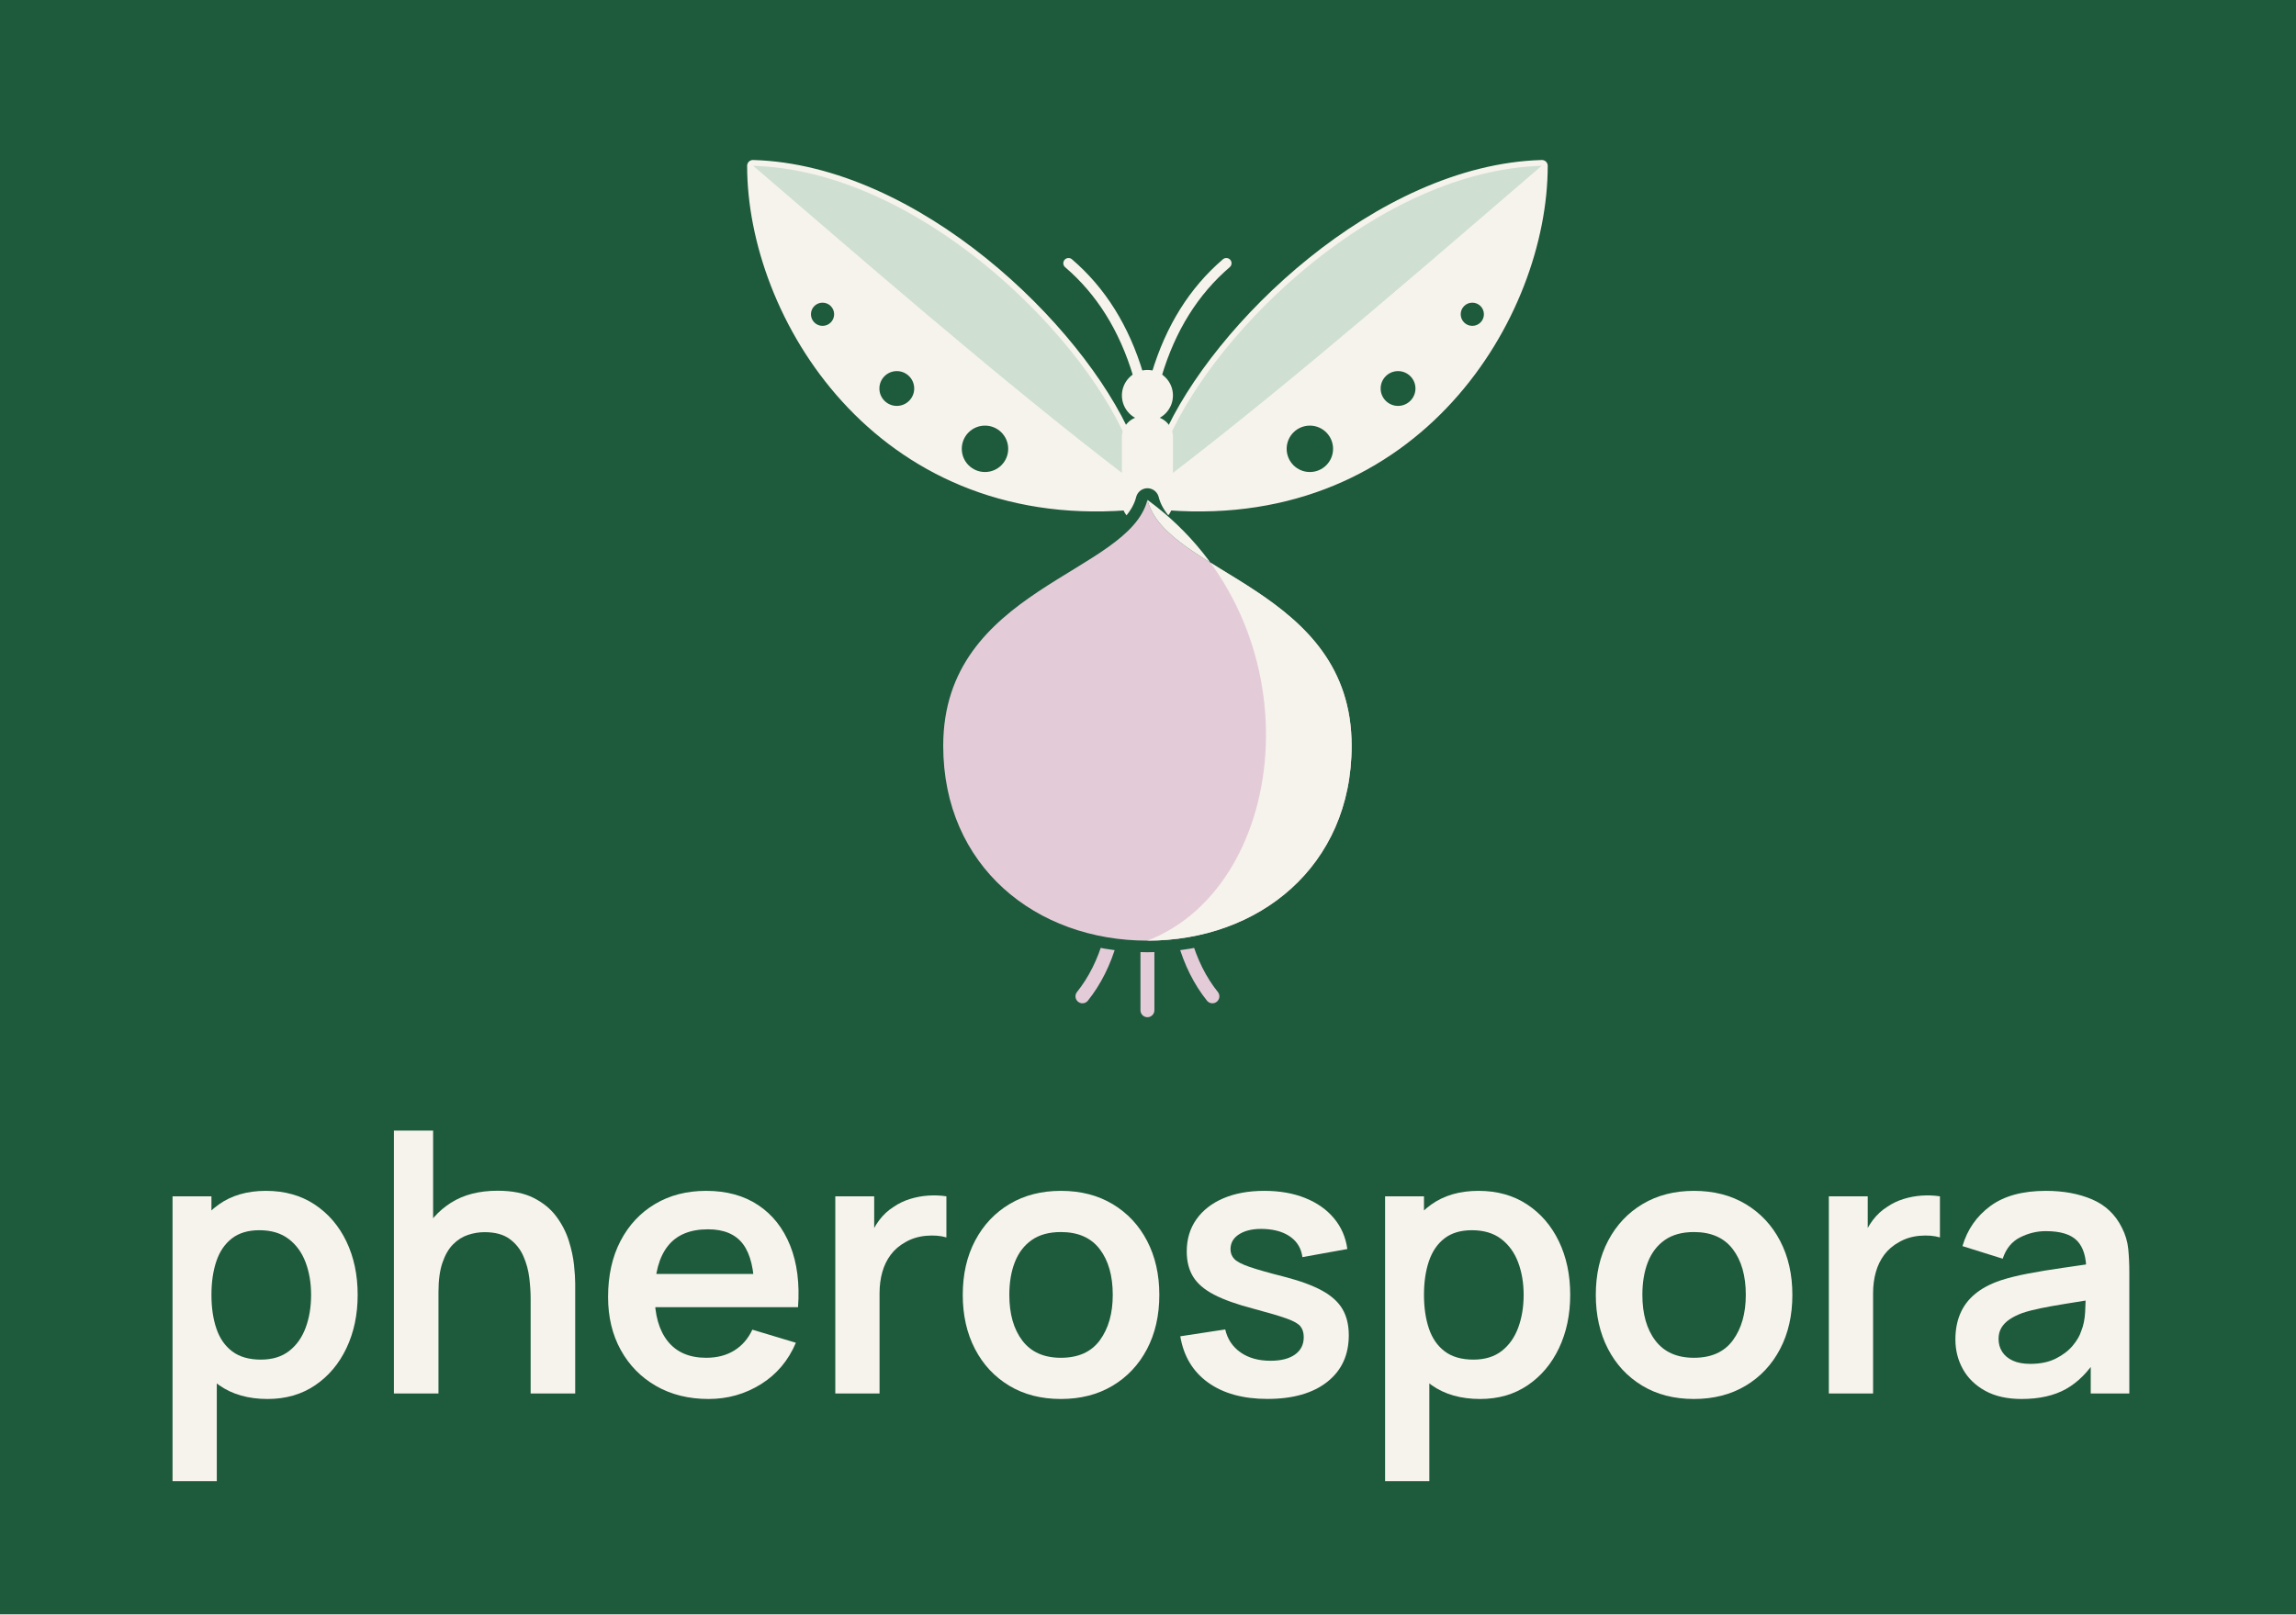
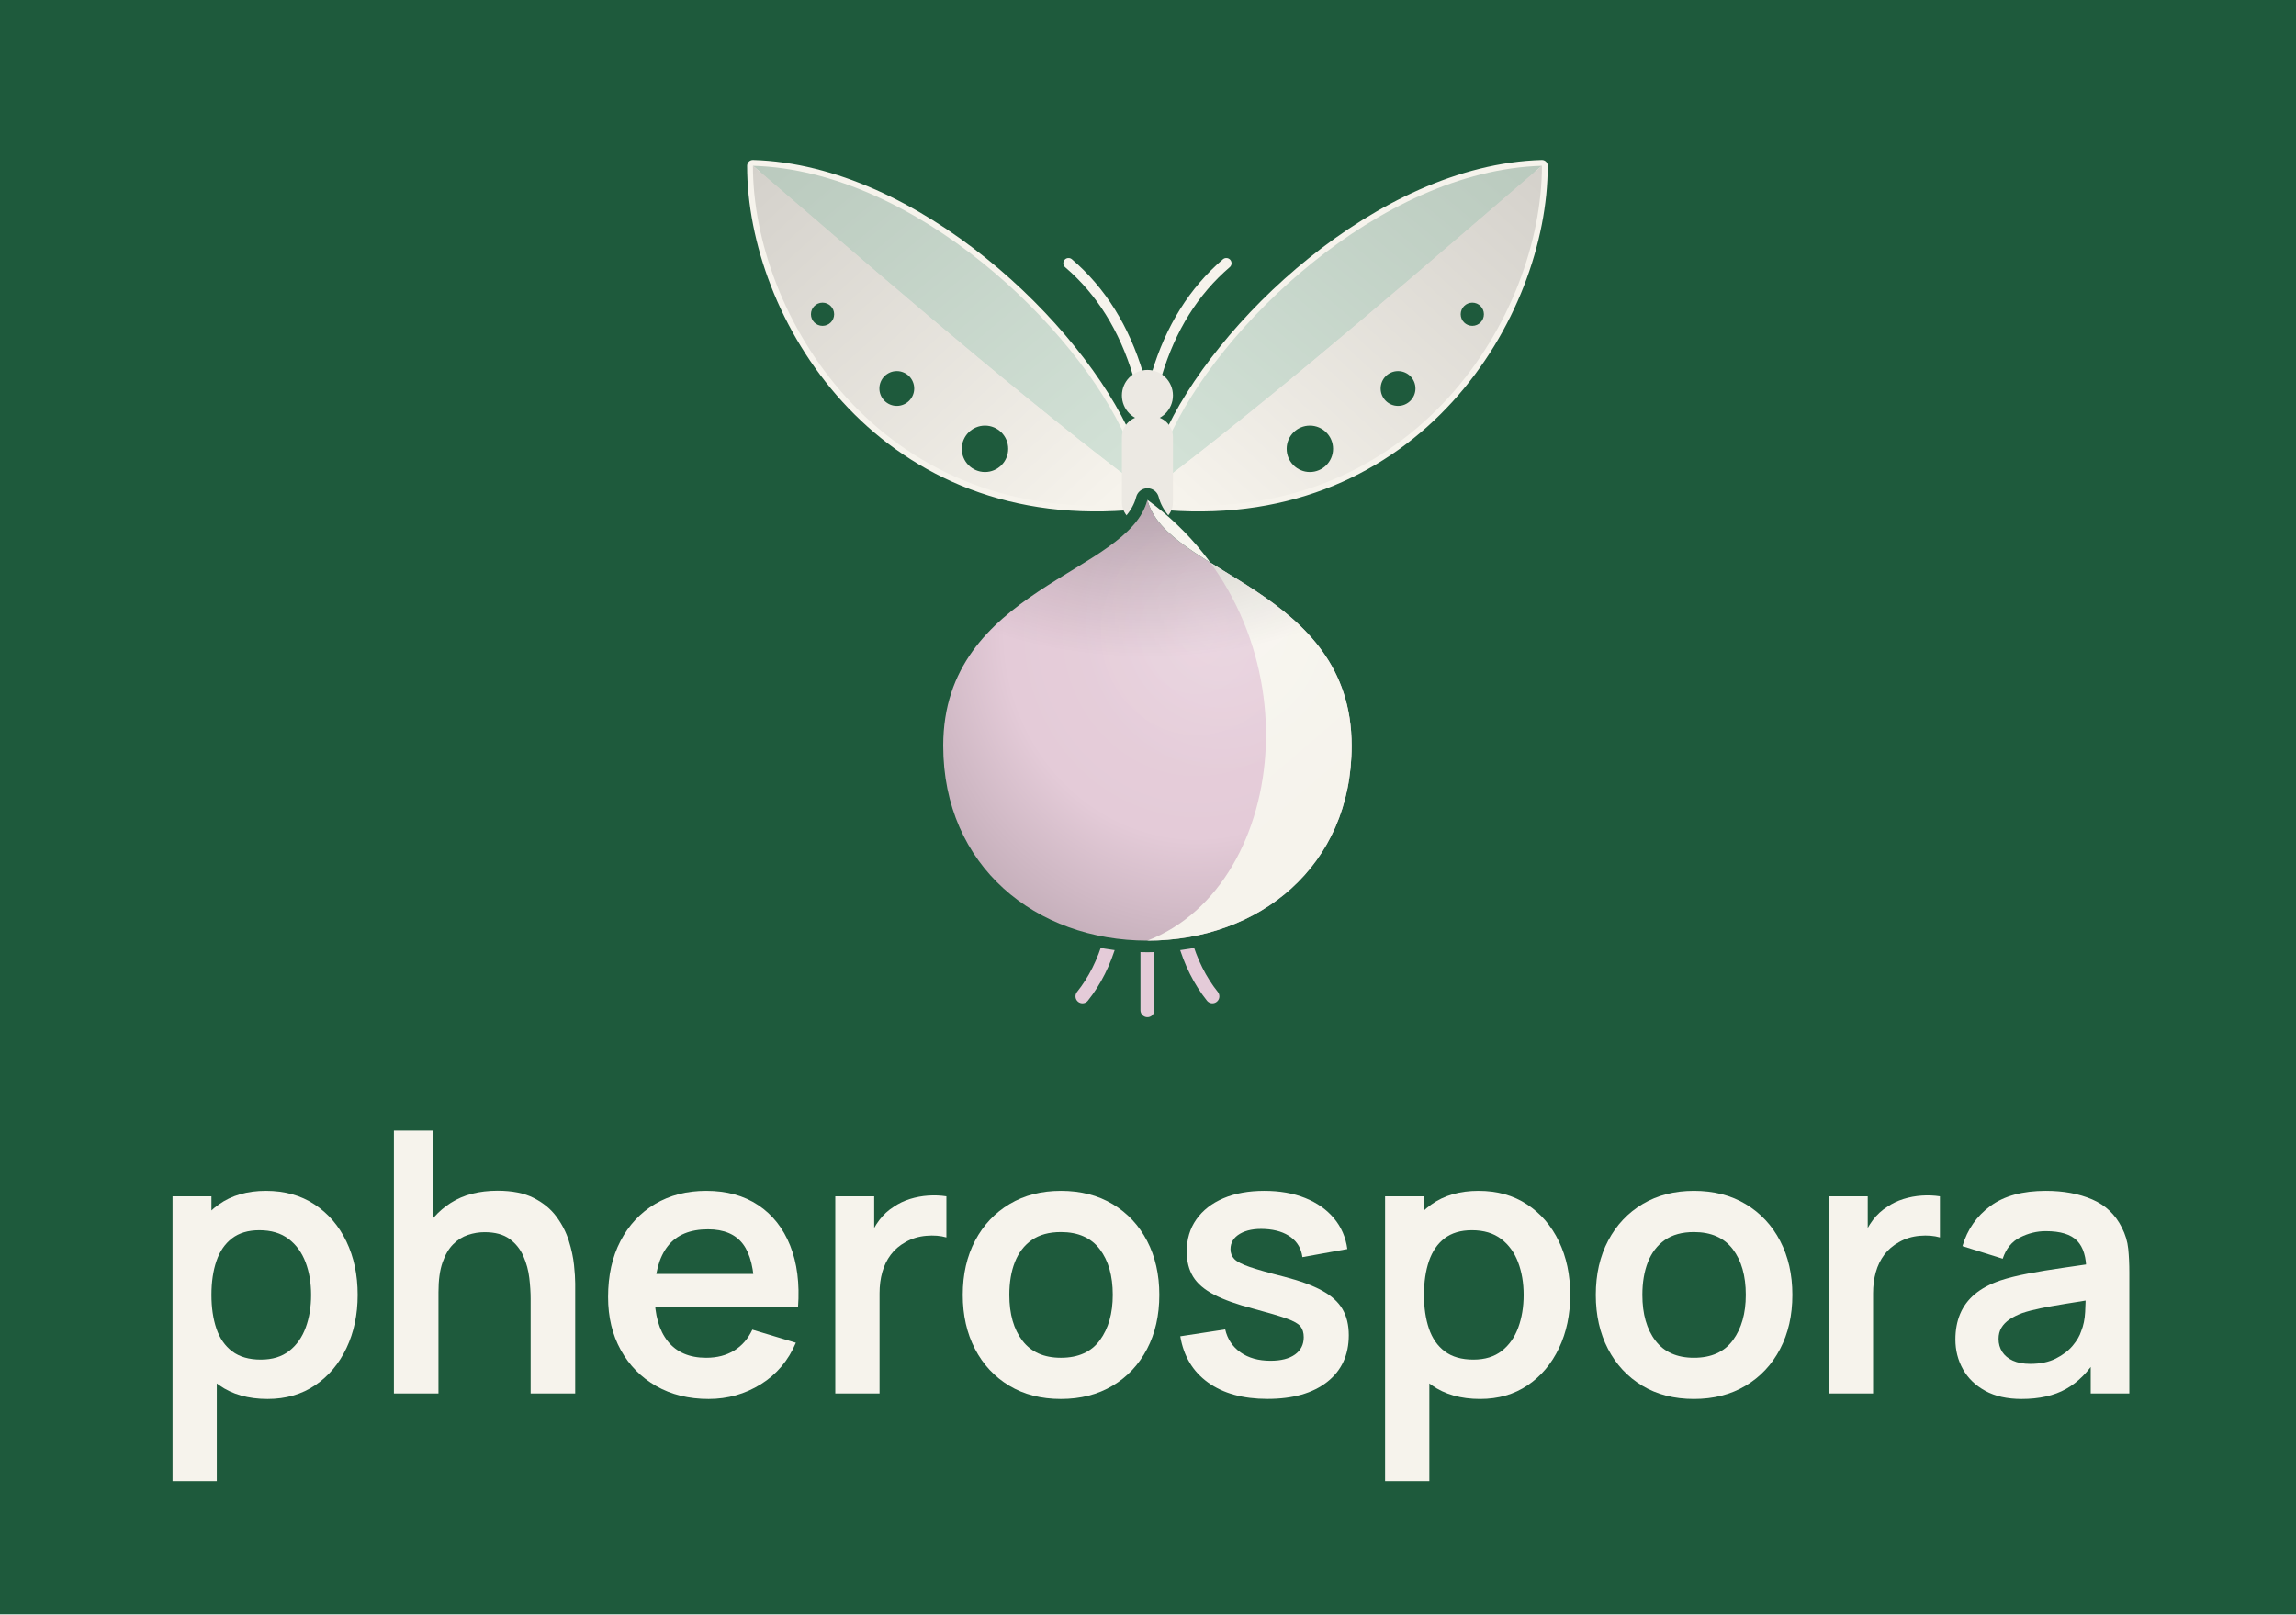
<svg xmlns="http://www.w3.org/2000/svg" viewBox="0 0 873 614" width="873" height="614">
  <rect width="873" height="614" fill="#1E5A3C" />
  <g transform="translate(210.40 -21.65) scale(0.88235)">
-     <path d="M 247 214 C 226 166, 156 98, 86 96 C 86 160, 140 250, 247 242 Z" fill="#F6F3EC" stroke="#F6F3EC" stroke-width="5" stroke-linejoin="round" />
-     <path d="M 247 214 C 226 166, 156 98, 86 96 C 128 132, 192 188, 247 230 Z" fill="#CFE0D3" />
-     <path d="M 86 96 C 86 160, 140 250, 247 242 L 247 230 C 192 188, 128 132, 86 96 Z" fill="#F6F3EC" />
+     <defs>
+       <linearGradient id="gWd" x1="1" y1="1" x2="0" y2="0">
+         <stop offset="0" stop-color="#F7F4ED" />
+         <stop offset="1" stop-color="#D4D1CB" />
+       </linearGradient>
+       <linearGradient id="gWl" x1="1" y1="1" x2="0" y2="0">
+         <stop offset="0" stop-color="#D3E2D7" />
+         <stop offset="1" stop-color="#BACABE" />
+       </linearGradient>
+       <radialGradient id="gB" cx="0.62" cy="0.30" r="0.85">
+         <stop offset="0" stop-color="#E7D0DC" />
+         <stop offset="0.55" stop-color="#E4CBD8" />
+         <stop offset="1" stop-color="#BBA6B1" />
+       </radialGradient>
+       <linearGradient id="gBl" x1="0" y1="0" x2="0.4" y2="1">
+         <stop offset="0" stop-color="#F7F5EF" />
+         <stop offset="1" stop-color="#F6F3EC" />
+       </linearGradient>
+       <radialGradient id="gS" cx="0.5" cy="0" r="0.6">
+         <stop offset="0" stop-color="#000" stop-opacity="0.22" />
+         <stop offset="1" stop-color="#000" stop-opacity="0" />
+       </radialGradient>
+       <radialGradient id="gH" cx="0.68" cy="0.28" r="0.35">
+         <stop offset="0" stop-color="#FFF" stop-opacity="0.16" />
+         <stop offset="1" stop-color="#FFF" stop-opacity="0" />
+       </radialGradient>
+       <clipPath id="cB">
+         <path d="M 256 240 C 264 272, 344 278, 344 346 C 344 398, 304 430, 256 430 C 208 430, 168 398, 168 346 C 168 278, 248 272, 256 240 Z" />
+       </clipPath>
+     </defs>
+     <path d="M 247 214 C 226 166, 156 98, 86 96 C 86 160, 140 250, 247 242 Z" fill="url(#gWd)" stroke="#F6F3EC" stroke-width="5" stroke-linejoin="round" />
+     <path d="M 247 214 C 226 166, 156 98, 86 96 C 128 132, 192 188, 247 230 Z" fill="url(#gWl)" />
+     <path d="M 86 96 C 86 160, 140 250, 247 242 L 247 230 C 192 188, 128 132, 86 96 Z" fill="url(#gWd)" />
    <circle cx="186" cy="218" r="10" fill="#1E5A3C" />
    <circle cx="148" cy="192" r="7.5" fill="#1E5A3C" />
    <circle cx="116" cy="160" r="5" fill="#1E5A3C" />
    <path d="M 252 186 C 246 166, 236 150, 222 138" stroke="#F6F3EC" stroke-width="4.5" stroke-linecap="round" fill="none" />
    <g transform="translate(512 0) scale(-1 1)">
-       <path d="M 247 214 C 226 166, 156 98, 86 96 C 86 160, 140 250, 247 242 Z" fill="#F6F3EC" stroke="#F6F3EC" stroke-width="5" stroke-linejoin="round" />
-       <path d="M 247 214 C 226 166, 156 98, 86 96 C 128 132, 192 188, 247 230 Z" fill="#CFE0D3" />
-       <path d="M 86 96 C 86 160, 140 250, 247 242 L 247 230 C 192 188, 128 132, 86 96 Z" fill="#F6F3EC" />
+       <path d="M 247 214 C 226 166, 156 98, 86 96 C 86 160, 140 250, 247 242 Z" fill="url(#gWd)" stroke="#F6F3EC" stroke-width="5" stroke-linejoin="round" />
+       <path d="M 247 214 C 226 166, 156 98, 86 96 C 128 132, 192 188, 247 230 Z" fill="url(#gWl)" />
+       <path d="M 86 96 C 86 160, 140 250, 247 242 L 247 230 C 192 188, 128 132, 86 96 Z" fill="url(#gWd)" />
      <circle cx="186" cy="218" r="10" fill="#1E5A3C" />
      <circle cx="148" cy="192" r="7.5" fill="#1E5A3C" />
      <circle cx="116" cy="160" r="5" fill="#1E5A3C" />
      <path d="M 252 186 C 246 166, 236 150, 222 138" stroke="#F6F3EC" stroke-width="4.5" stroke-linecap="round" fill="none" />
    </g>
-     <rect fill="#F6F3EC" x="245" y="204" width="22" height="46" rx="9" />
+     <rect fill="#ECE9E3" x="245" y="204" width="22" height="46" rx="9" />
    <path d="M 240 430 Q 236 444, 228 454 M 256 431 L 256 460 M 272 430 Q 276 444, 284 454" stroke="#E4CBD8" stroke-width="6" stroke-linecap="round" fill="none" />
-     <path d="M 256 240 C 264 272, 344 278, 344 346 C 344 398, 304 430, 256 430 C 208 430, 168 398, 168 346 C 168 278, 248 272, 256 240 Z" fill="#E4CBD8" stroke="#1E5A3C" stroke-width="10" stroke-linejoin="round" paint-order="stroke" />
-     <path d="M 256 240 C 264 272, 344 278, 344 346 C 344 398, 304 430, 256 430 C 318 406, 330 294, 256 240 Z" fill="#F6F3EC" />
-     <circle cx="256" cy="195" r="11" fill="#F6F3EC" />
+     <path d="M 256 240 C 264 272, 344 278, 344 346 C 344 398, 304 430, 256 430 C 208 430, 168 398, 168 346 C 168 278, 248 272, 256 240 Z" fill="none" stroke="#1E5A3C" stroke-width="10" stroke-linejoin="round" />
+     <path d="M 256 240 C 264 272, 344 278, 344 346 C 344 398, 304 430, 256 430 C 208 430, 168 398, 168 346 C 168 278, 248 272, 256 240 Z" fill="url(#gB)" />
+     <path d="M 256 240 C 264 272, 344 278, 344 346 C 344 398, 304 430, 256 430 C 318 406, 330 294, 256 240 Z" fill="url(#gBl)" />
+     <g clip-path="url(#cB)">
+       <rect x="150" y="236" width="212" height="120" fill="url(#gS)" />
+       <path d="M 256 240 C 264 272, 344 278, 344 346 C 344 398, 304 430, 256 430 C 208 430, 168 398, 168 346 C 168 278, 248 272, 256 240 Z" fill="url(#gH)" />
+     </g>
+     <circle cx="256" cy="195" r="11" fill="#ECE9E3" />
  </g>
  <g transform="translate(56.00 530.00)">
    <path transform="translate(0.00 0) scale(0.06944 -0.06944)" d="M658.665 -30Q500.666 -30 393.999 45.167Q287.333 120.333 233.166 249.417Q178.999 378.5 178.999 540.333Q178.999 702.667 232.833 831.583Q286.666 960.5 391.416 1035.25Q496.166 1110 649.666 1110Q802.999 1110 915.749 1035.75Q1028.498 961.5 1090.248 832.917Q1151.998 704.333 1151.998 540.333Q1151.998 378.333 1090.915 249.25Q1029.832 120.167 919.082 45.083Q808.332 -30 658.665 -30ZM138.333 -480V1080H351.33V321.664H380.663V-480ZM622 185.663Q716.167 185.663 776.918 232.997Q837.668 280.331 867.335 360.832Q897.002 441.332 897.002 540.333Q897.002 638.334 866.752 718.668Q836.502 799.002 773.751 846.669Q711 894.337 613.666 894.337Q521.832 894.337 463.832 849.836Q405.831 805.336 378.58 725.418Q351.33 645.501 351.33 540.333Q351.33 435.499 378.497 355.415Q405.664 275.331 465.331 230.497Q524.999 185.663 622 185.663Z" fill="#F6F3EC" />
    <path transform="translate(84.17 0) scale(0.06944 -0.06944)" d="M887.001 0V520.335Q887.001 570.503 879.751 632.503Q872.501 694.504 847.333 752.087Q822.166 809.671 771.666 846.67Q721.165 883.67 634.666 883.67Q588.998 883.67 544.08 868.753Q499.163 853.836 462.83 817.585Q426.496 781.335 404.413 717.501Q382.329 653.667 382.329 555.001L239.331 616.333Q239.331 753.834 292.831 866.084Q346.331 978.334 450.165 1044.5Q553.998 1110.667 706.33 1110.667Q825.83 1110.667 903.913 1071Q981.996 1031.334 1027.996 969.084Q1073.996 906.835 1095.996 836.752Q1117.997 766.669 1124.497 704.085Q1130.997 641.501 1130.997 603V0ZM138.333 0V1440H352.997V681.664H382.329V0Z" fill="#F6F3EC" />
    <path transform="translate(169.65 0) scale(0.06944 -0.06944)" d="M630.665 -30Q466.832 -30 342.999 41.083Q219.166 112.167 149.583 238.083Q80 364 80 528.334Q80 705.334 148.25 835.834Q216.5 966.333 337.416 1038.167Q458.332 1110 617.332 1110Q784.832 1110 902.332 1031.667Q1019.832 953.334 1077.082 810.334Q1134.332 667.334 1120.165 472.668H881.002V560.666Q880.002 737.001 819.001 818.169Q758 899.336 627.332 899.336Q479.498 899.336 407.247 807.669Q334.996 716.001 334.996 540Q334.996 375.665 407.247 285.664Q479.498 195.663 617.332 195.663Q706.333 195.663 770.668 235.33Q835.002 274.998 870.002 349.665L1108.332 278Q1046.498 131.666 916.748 50.833Q786.999 -30 630.665 -30ZM258.997 472.668V654.999H1002.334V472.668Z" fill="#F6F3EC" />
    <path transform="translate(251.88 0) scale(0.06944 -0.06944)" d="M140 0V1080H352.997V817L326.997 851Q347.33 905 380.83 949.666Q414.33 994.333 460.996 1023.333Q500.829 1050.5 549.246 1065.5Q597.663 1080.5 648.663 1084Q699.664 1087.5 748.33 1080V855.004Q699.663 869.17 637.579 863.837Q575.496 858.503 524.662 829.336Q475.162 802.169 443.745 760.251Q412.329 718.334 397.329 664.833Q382.329 611.333 382.329 548.666V0Z" fill="#F6F3EC" />
    <path transform="translate(304.51 0) scale(0.06944 -0.06944)" d="M617.332 -30Q454.832 -30 333.999 43.0Q213.166 116 146.583 244.583Q80 373.167 80 540.333Q80 709.5 148 837.917Q216 966.333 336.916 1038.167Q457.832 1110 617.332 1110Q779.999 1110 901.249 1037.083Q1022.498 964.167 1089.415 835.75Q1156.331 707.333 1156.331 540.333Q1156.331 371.833 1088.915 243.333Q1021.498 114.833 900.165 42.417Q778.832 -30 617.332 -30ZM617.332 195.663Q760.5 195.663 830.918 291.997Q901.335 388.332 901.335 540.333Q901.335 697.168 830.001 790.753Q758.667 884.337 617.332 884.337Q520.331 884.337 457.914 840.67Q395.497 797.003 365.246 719.668Q334.996 642.334 334.996 540.333Q334.996 382.832 406.663 289.248Q478.331 195.663 617.332 195.663Z" fill="#F6F3EC" />
    <path transform="translate(387.22 0) scale(0.06944 -0.06944)" d="M557.333 -29.667Q356.833 -29.667 232.083 60.166Q107.333 149.999 80 313.332L325.996 350.998Q344.663 270.998 409.997 225.164Q475.331 179.33 574.332 179.33Q660.501 179.33 708.251 213.581Q756.002 247.832 756.002 308.333Q756.002 344.833 738.336 367.334Q720.669 389.834 661.835 410.834Q603.001 431.835 481.001 464.335Q345.333 499.668 265.25 541.252Q185.167 582.835 150.25 639.835Q115.333 696.835 115.333 778.001Q115.333 879.001 168 953.75Q220.667 1028.5 316.083 1069.25Q411.5 1110 540.333 1110Q665.999 1110 763.582 1070.917Q861.166 1031.833 921.332 960.083Q981.499 888.333 994.666 791.333L748.669 747.001Q739.669 815.835 686.085 855.919Q632.5 896.003 544.332 901.003Q459.331 905.503 407.164 875.169Q354.996 844.835 354.996 790.334Q354.996 758.5 376.08 736.583Q397.163 714.666 460.413 692.999Q523.664 671.333 649.997 639.333Q779.498 605.832 856.665 563.416Q933.832 520.999 968.249 462.082Q1002.665 403.166 1002.665 319.333Q1002.665 156.5 884.332 63.416Q765.999 -29.667 557.333 -29.667Z" fill="#F6F3EC" />
    <path transform="translate(461.04 0) scale(0.06944 -0.06944)" d="M658.665 -30Q500.666 -30 393.999 45.167Q287.333 120.333 233.166 249.417Q178.999 378.5 178.999 540.333Q178.999 702.667 232.833 831.583Q286.666 960.5 391.416 1035.25Q496.166 1110 649.666 1110Q802.999 1110 915.749 1035.75Q1028.498 961.5 1090.248 832.917Q1151.998 704.333 1151.998 540.333Q1151.998 378.333 1090.915 249.25Q1029.832 120.167 919.082 45.083Q808.332 -30 658.665 -30ZM138.333 -480V1080H351.33V321.664H380.663V-480ZM622 185.663Q716.167 185.663 776.918 232.997Q837.668 280.331 867.335 360.832Q897.002 441.332 897.002 540.333Q897.002 638.334 866.752 718.668Q836.502 799.002 773.751 846.669Q711 894.337 613.666 894.337Q521.832 894.337 463.832 849.836Q405.831 805.336 378.58 725.418Q351.33 645.501 351.33 540.333Q351.33 435.499 378.497 355.415Q405.664 275.331 465.331 230.497Q524.999 185.663 622 185.663Z" fill="#F6F3EC" />
    <path transform="translate(545.21 0) scale(0.06944 -0.06944)" d="M617.332 -30Q454.832 -30 333.999 43.0Q213.166 116 146.583 244.583Q80 373.167 80 540.333Q80 709.5 148 837.917Q216 966.333 336.916 1038.167Q457.832 1110 617.332 1110Q779.999 1110 901.249 1037.083Q1022.498 964.167 1089.415 835.75Q1156.331 707.333 1156.331 540.333Q1156.331 371.833 1088.915 243.333Q1021.498 114.833 900.165 42.417Q778.832 -30 617.332 -30ZM617.332 195.663Q760.5 195.663 830.918 291.997Q901.335 388.332 901.335 540.333Q901.335 697.168 830.001 790.753Q758.667 884.337 617.332 884.337Q520.331 884.337 457.914 840.67Q395.497 797.003 365.246 719.668Q334.996 642.334 334.996 540.333Q334.996 382.832 406.663 289.248Q478.331 195.663 617.332 195.663Z" fill="#F6F3EC" />
    <path transform="translate(629.65 0) scale(0.06944 -0.06944)" d="M140 0V1080H352.997V817L326.997 851Q347.33 905 380.83 949.666Q414.33 994.333 460.996 1023.333Q500.829 1050.5 549.246 1065.5Q597.663 1080.5 648.663 1084Q699.664 1087.5 748.33 1080V855.004Q699.663 869.17 637.579 863.837Q575.496 858.503 524.662 829.336Q475.162 802.169 443.745 760.251Q412.329 718.334 397.329 664.833Q382.329 611.333 382.329 548.666V0Z" fill="#F6F3EC" />
    <path transform="translate(681.94 0) scale(0.06944 -0.06944)" d="M442.334 -30Q324.667 -30 243.75 14.417Q162.833 58.833 121.417 132.917Q80 207 80 296Q80 374.333 106.084 436.417Q132.167 498.5 186.251 544.083Q240.335 589.666 325.668 618.999Q391.335 640.499 478.419 657.083Q565.503 673.666 668.169 688.249Q770.836 702.832 883.334 719.665L796.669 671.333Q797.502 783.168 746.752 836.252Q696.001 889.337 574.666 889.337Q501.998 889.337 434.081 855.086Q366.164 820.835 338.997 738.334L118.667 807.333Q158.833 944 271.583 1027Q384.333 1110 575.333 1110Q719.5 1110 828.666 1063.166Q937.832 1016.333 991.332 908.999Q1020.332 852.333 1026.332 792.833Q1032.332 733.333 1032.332 662.667V0H821.002V234.335L856.002 195.669Q783.002 79.168 685.418 24.584Q587.834 -30 442.334 -30ZM489.999 162.331Q572 162.331 629.834 191.414Q687.668 220.498 722.335 262.082Q757.002 303.667 768.669 341.335Q787.502 387.335 790.419 446.752Q793.335 506.169 793.335 543.335L867.335 521.002Q757.669 503.502 679.586 490.835Q601.502 478.169 545.834 466.752Q490.166 455.335 446.999 441.002Q405.498 425.669 376.415 405.918Q347.331 386.168 331.83 360.001Q316.33 333.834 316.33 299Q316.33 259.499 336.08 228.582Q355.83 197.665 394.414 179.998Q432.998 162.331 489.999 162.331Z" fill="#F6F3EC" />
  </g>
</svg>
